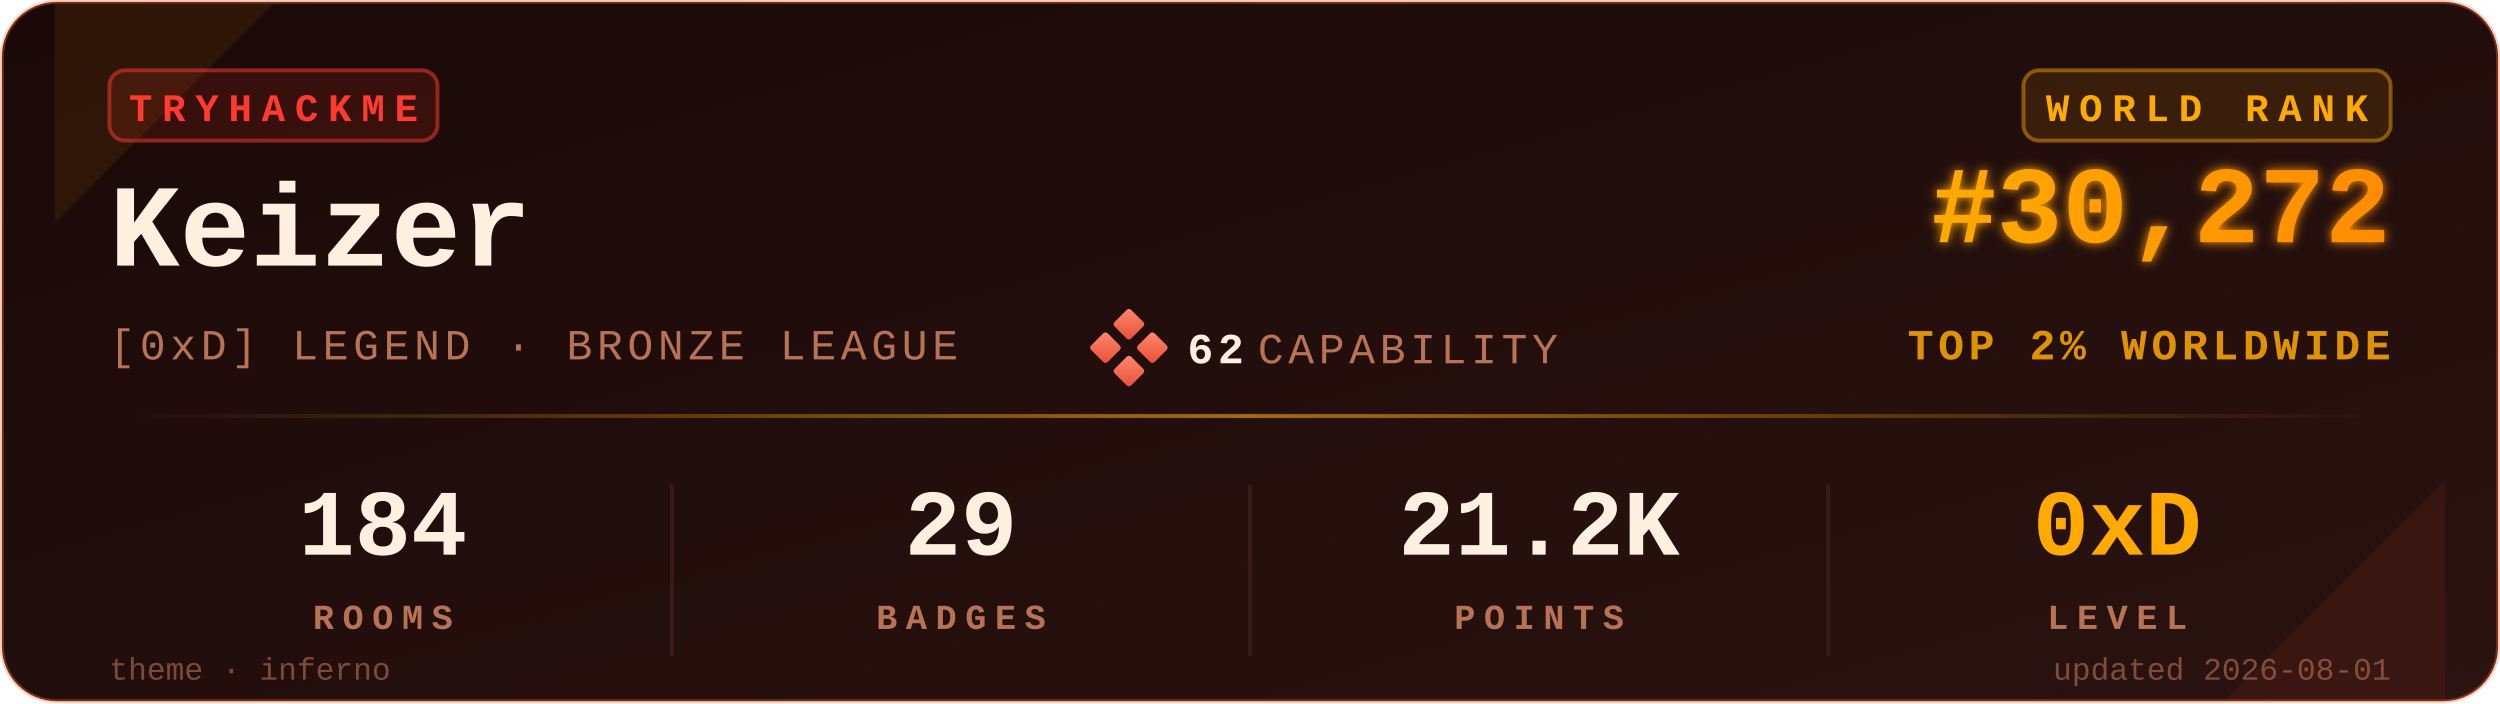
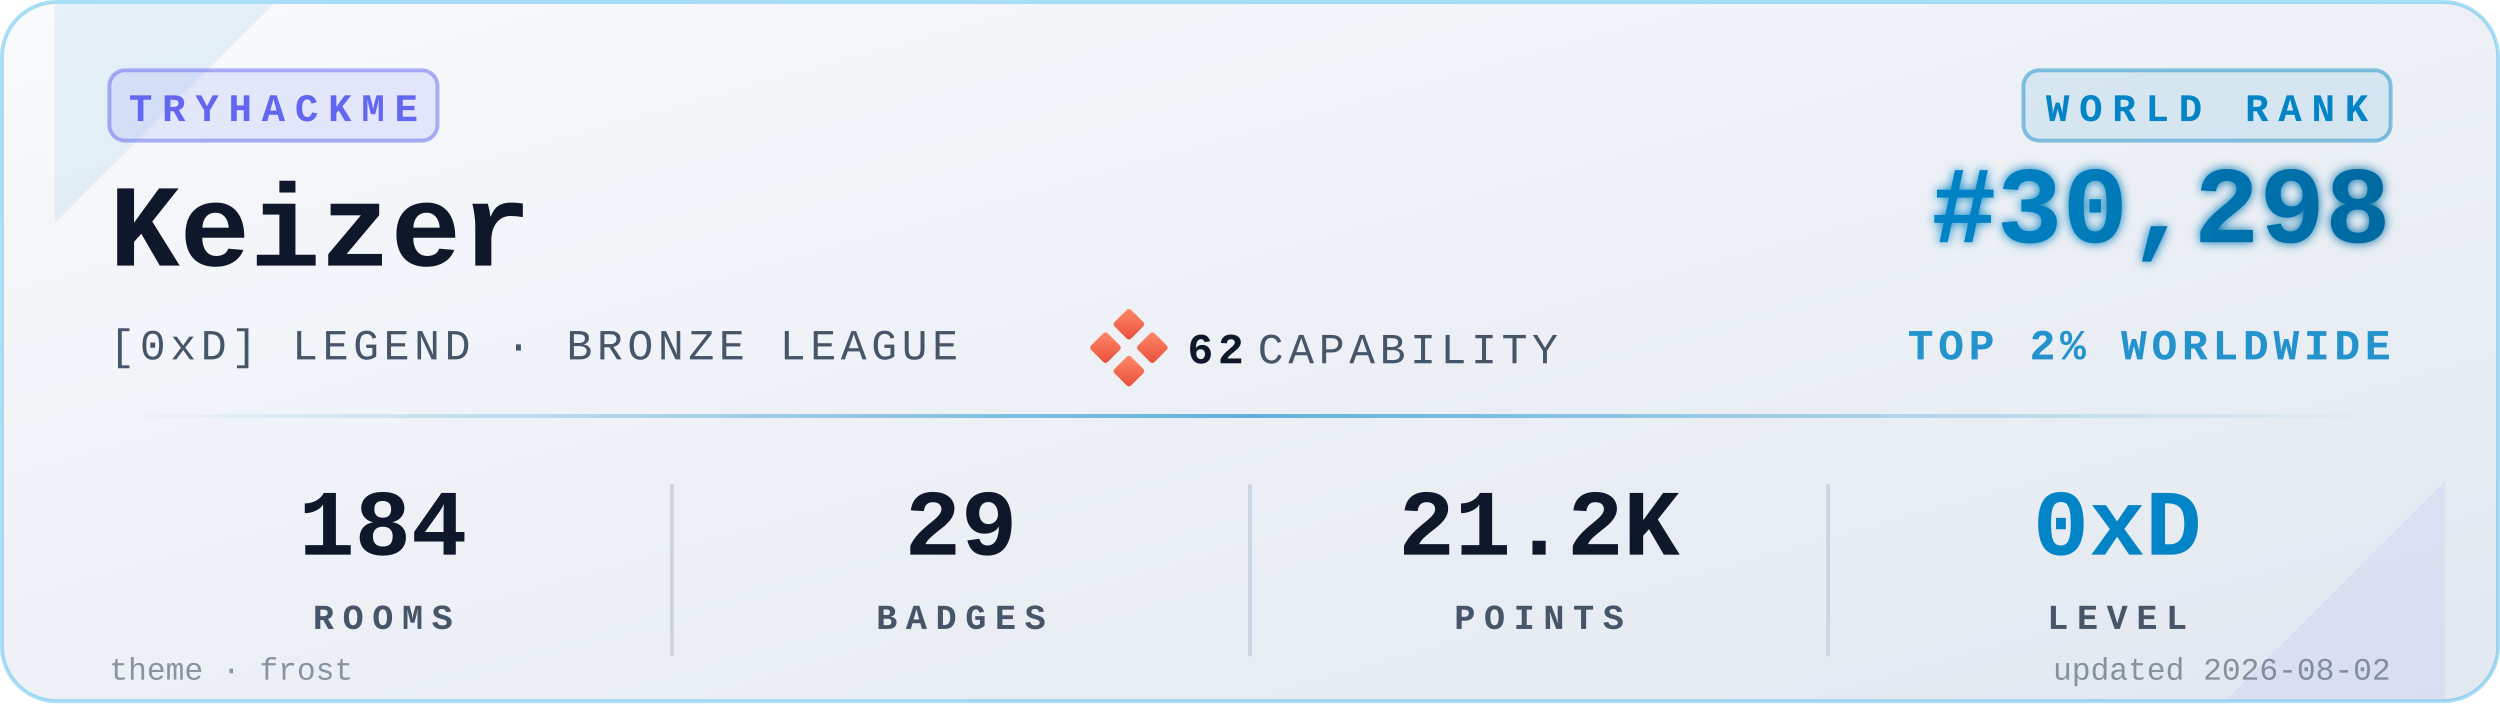
<svg xmlns="http://www.w3.org/2000/svg" viewBox="0 0 640 180" width="640" height="180" role="img" aria-label="TryHackMe stats for Keizer">
  <defs>
    <linearGradient id="bgGrad" x1="0" y1="0" x2="1" y2="1">
-       <stop offset="0%" stop-color="#1a0908" />
-       <stop offset="100%" stop-color="#2a1310" />
+       <stop offset="0%" stop-color="#f8fafc" />
+       <stop offset="100%" stop-color="#e2e8f0" />
    </linearGradient>
    <linearGradient id="rankGrad" x1="0" y1="0" x2="1" y2="0">
-       <stop offset="0%" stop-color="#FFAA00" />
-       <stop offset="100%" stop-color="#FF8C00" />
+       <stop offset="0%" stop-color="#0284C7" />
+       <stop offset="100%" stop-color="#0369A1" />
    </linearGradient>
    <linearGradient id="accentGrad" x1="0" y1="0" x2="1" y2="0">
-       <stop offset="0%" stop-color="#FFAA00" stop-opacity="0" />
-       <stop offset="50%" stop-color="#FFAA00" stop-opacity="0.6" />
-       <stop offset="100%" stop-color="#FFAA00" stop-opacity="0" />
+       <stop offset="0%" stop-color="#0284C7" stop-opacity="0" />
+       <stop offset="50%" stop-color="#0284C7" stop-opacity="0.6" />
+       <stop offset="100%" stop-color="#0284C7" stop-opacity="0" />
    </linearGradient>
    <linearGradient id="capGrad" x1="0" y1="0" x2="1" y2="1">
      <stop offset="0%" stop-color="#ff8a6b" />
      <stop offset="100%" stop-color="#e94e3a" />
    </linearGradient>
    <filter id="glow" x="-20%" y="-20%" width="140%" height="140%">
      <feGaussianBlur stdDeviation="1.4" result="b" />
      <feMerge>
        <feMergeNode in="b" />
        <feMergeNode in="SourceGraphic" />
      </feMerge>
    </filter>
  </defs>
-   <rect x="0.5" y="0.5" width="639" height="179" rx="14" ry="14" fill="url(#bgGrad)" stroke="#FF6B35" stroke-opacity="0.35" stroke-width="1" />
-   <path d="M 14,1 L 70,1 L 14,57 Z" fill="#FFAA00" opacity="0.08" />
-   <path d="M 626,179 L 570,179 L 626,123 Z" fill="#FF3B30" opacity="0.08" />
+   <rect x="0.5" y="0.5" width="639" height="179" rx="14" ry="14" fill="url(#bgGrad)" stroke="#0EA5E9" stroke-opacity="0.35" stroke-width="1" />
+   <path d="M 14,1 L 70,1 L 14,57 Z" fill="#0284C7" opacity="0.08" />
+   <path d="M 626,179 L 570,179 L 626,123 Z" fill="#6366F1" opacity="0.08" />
  <g transform="translate(28,18)">
-     <rect x="0" y="0" width="84" height="18" rx="4" ry="4" fill="#FF3B30" fill-opacity="0.12" stroke="#FF3B30" stroke-opacity="0.5" />
-     <text x="42" y="13" fill="#FF3B30" font-family="ui-monospace,'SF Mono','Menlo','Cascadia Code','Consolas','Liberation Mono',monospace" font-size="10" font-weight="700" letter-spacing="2.5" text-anchor="middle">TRYHACKME</text>
+     <rect x="0" y="0" width="84" height="18" rx="4" ry="4" fill="#6366F1" fill-opacity="0.12" stroke="#6366F1" stroke-opacity="0.5" />
+     <text x="42" y="13" fill="#6366F1" font-family="ui-monospace,'SF Mono','Menlo','Cascadia Code','Consolas','Liberation Mono',monospace" font-size="10" font-weight="700" letter-spacing="2.5" text-anchor="middle">TRYHACKME</text>
  </g>
-   <text x="28" y="68" fill="#FFF0E0" font-family="ui-monospace,'SF Mono','Menlo','Cascadia Code','Consolas','Liberation Mono',monospace" font-size="30" font-weight="700">Keizer</text>
-   <text x="28" y="92" fill="#B87355" font-family="ui-monospace,'SF Mono','Menlo','Cascadia Code','Consolas','Liberation Mono',monospace" font-size="11" font-weight="500" letter-spacing="1.2">[0xD] LEGEND · BRONZE LEAGUE</text>
+   <text x="28" y="68" fill="#0f172a" font-family="ui-monospace,'SF Mono','Menlo','Cascadia Code','Consolas','Liberation Mono',monospace" font-size="30" font-weight="700">Keizer</text>
+   <text x="28" y="92" fill="#475569" font-family="ui-monospace,'SF Mono','Menlo','Cascadia Code','Consolas','Liberation Mono',monospace" font-size="11" font-weight="500" letter-spacing="1.2">[0xD] LEGEND · BRONZE LEAGUE</text>
  <g transform="translate(280,80)">
    <rect x="6" y="0" width="6" height="6" rx="0.8" fill="url(#capGrad)" transform="rotate(45 9 3)" />
    <rect x="0" y="6" width="6" height="6" rx="0.8" fill="url(#capGrad)" transform="rotate(45 3 9)" />
    <rect x="12" y="6" width="6" height="6" rx="0.8" fill="url(#capGrad)" transform="rotate(45 15 9)" />
    <rect x="6" y="12" width="6" height="6" rx="0.8" fill="url(#capGrad)" transform="rotate(45 9 15)" />
-     <text x="24" y="13" fill="#FFF0E0" font-family="ui-monospace,'SF Mono','Menlo','Cascadia Code','Consolas','Liberation Mono',monospace" font-size="11" font-weight="700" letter-spacing="1.2">62</text>
-     <text x="42" y="13" fill="#B87355" font-family="ui-monospace,'SF Mono','Menlo','Cascadia Code','Consolas','Liberation Mono',monospace" font-size="11" font-weight="500" letter-spacing="1.2">CAPABILITY</text>
+     <text x="24" y="13" fill="#0f172a" font-family="ui-monospace,'SF Mono','Menlo','Cascadia Code','Consolas','Liberation Mono',monospace" font-size="11" font-weight="700" letter-spacing="1.2">62</text>
+     <text x="42" y="13" fill="#475569" font-family="ui-monospace,'SF Mono','Menlo','Cascadia Code','Consolas','Liberation Mono',monospace" font-size="11" font-weight="500" letter-spacing="1.2">CAPABILITY</text>
  </g>
  <g transform="translate(612,18)">
-     <rect x="-94" y="0" width="94" height="18" rx="4" ry="4" fill="#FFAA00" fill-opacity="0.10" stroke="#FFAA00" stroke-opacity="0.45" />
-     <text x="-47" y="13" fill="#FFAA00" font-family="ui-monospace,'SF Mono','Menlo','Cascadia Code','Consolas','Liberation Mono',monospace" font-size="10" font-weight="700" letter-spacing="2.5" text-anchor="middle">WORLD RANK</text>
+     <rect x="-94" y="0" width="94" height="18" rx="4" ry="4" fill="#0284C7" fill-opacity="0.10" stroke="#0284C7" stroke-opacity="0.45" />
+     <text x="-47" y="13" fill="#0284C7" font-family="ui-monospace,'SF Mono','Menlo','Cascadia Code','Consolas','Liberation Mono',monospace" font-size="10" font-weight="700" letter-spacing="2.5" text-anchor="middle">WORLD RANK</text>
  </g>
-   <text x="612" y="62" fill="url(#rankGrad)" font-family="ui-monospace,'SF Mono','Menlo','Cascadia Code','Consolas','Liberation Mono',monospace" font-size="28" font-weight="700" text-anchor="end" filter="url(#glow)">#30,272</text>
-   <text x="612" y="92" fill="#FFAA00" fill-opacity="0.85" font-family="ui-monospace,'SF Mono','Menlo','Cascadia Code','Consolas','Liberation Mono',monospace" font-size="11" font-weight="600" letter-spacing="1.2" text-anchor="end">TOP 2% WORLDWIDE</text>
+   <text x="612" y="62" fill="url(#rankGrad)" font-family="ui-monospace,'SF Mono','Menlo','Cascadia Code','Consolas','Liberation Mono',monospace" font-size="28" font-weight="700" text-anchor="end" filter="url(#glow)">#30,298</text>
+   <text x="612" y="92" fill="#0284C7" fill-opacity="0.85" font-family="ui-monospace,'SF Mono','Menlo','Cascadia Code','Consolas','Liberation Mono',monospace" font-size="11" font-weight="600" letter-spacing="1.2" text-anchor="end">TOP 2% WORLDWIDE</text>
  <rect x="28" y="106" width="584" height="1" fill="url(#accentGrad)" />
  <g font-family="ui-monospace,'SF Mono','Menlo','Cascadia Code','Consolas','Liberation Mono',monospace" text-anchor="middle">
-     <text x="98" y="142" fill="#FFF0E0" font-size="24" font-weight="700">184</text>
-     <text x="98" y="161" fill="#B87355" font-size="9" font-weight="600" letter-spacing="2.2">ROOMS</text>
-     <text x="246" y="142" fill="#FFF0E0" font-size="24" font-weight="700">29</text>
-     <text x="246" y="161" fill="#B87355" font-size="9" font-weight="600" letter-spacing="2.2">BADGES</text>
-     <text x="394" y="142" fill="#FFF0E0" font-size="24" font-weight="700">21.2K</text>
-     <text x="394" y="161" fill="#B87355" font-size="9" font-weight="600" letter-spacing="2.2">POINTS</text>
-     <text x="542" y="142" fill="#FFAA00" font-size="24" font-weight="700">0xD</text>
-     <text x="542" y="161" fill="#B87355" font-size="9" font-weight="600" letter-spacing="2.2">LEVEL</text>
+     <text x="98" y="142" fill="#0f172a" font-size="24" font-weight="700">184</text>
+     <text x="98" y="161" fill="#475569" font-size="9" font-weight="600" letter-spacing="2.2">ROOMS</text>
+     <text x="246" y="142" fill="#0f172a" font-size="24" font-weight="700">29</text>
+     <text x="246" y="161" fill="#475569" font-size="9" font-weight="600" letter-spacing="2.2">BADGES</text>
+     <text x="394" y="142" fill="#0f172a" font-size="24" font-weight="700">21.2K</text>
+     <text x="394" y="161" fill="#475569" font-size="9" font-weight="600" letter-spacing="2.2">POINTS</text>
+     <text x="542" y="142" fill="#0284C7" font-size="24" font-weight="700">0xD</text>
+     <text x="542" y="161" fill="#475569" font-size="9" font-weight="600" letter-spacing="2.2">LEVEL</text>
  </g>
-   <line x1="172" y1="124" x2="172" y2="168" stroke="#3a1a1a" stroke-width="1" />
-   <line x1="320" y1="124" x2="320" y2="168" stroke="#3a1a1a" stroke-width="1" />
-   <line x1="468" y1="124" x2="468" y2="168" stroke="#3a1a1a" stroke-width="1" />
-   <text x="28" y="174" fill="#B87355" fill-opacity="0.6" font-family="ui-monospace,'SF Mono','Menlo','Cascadia Code','Consolas','Liberation Mono',monospace" font-size="8" font-weight="500">theme · inferno</text>
-   <text x="612" y="174" fill="#B87355" fill-opacity="0.6" font-family="ui-monospace,'SF Mono','Menlo','Cascadia Code','Consolas','Liberation Mono',monospace" font-size="8" font-weight="500" text-anchor="end">updated 2026-08-01</text>
+   <line x1="172" y1="124" x2="172" y2="168" stroke="#cbd5e1" stroke-width="1" />
+   <line x1="320" y1="124" x2="320" y2="168" stroke="#cbd5e1" stroke-width="1" />
+   <line x1="468" y1="124" x2="468" y2="168" stroke="#cbd5e1" stroke-width="1" />
+   <text x="28" y="174" fill="#475569" fill-opacity="0.6" font-family="ui-monospace,'SF Mono','Menlo','Cascadia Code','Consolas','Liberation Mono',monospace" font-size="8" font-weight="500">theme · frost</text>
+   <text x="612" y="174" fill="#475569" fill-opacity="0.6" font-family="ui-monospace,'SF Mono','Menlo','Cascadia Code','Consolas','Liberation Mono',monospace" font-size="8" font-weight="500" text-anchor="end">updated 2026-08-02</text>
</svg>
